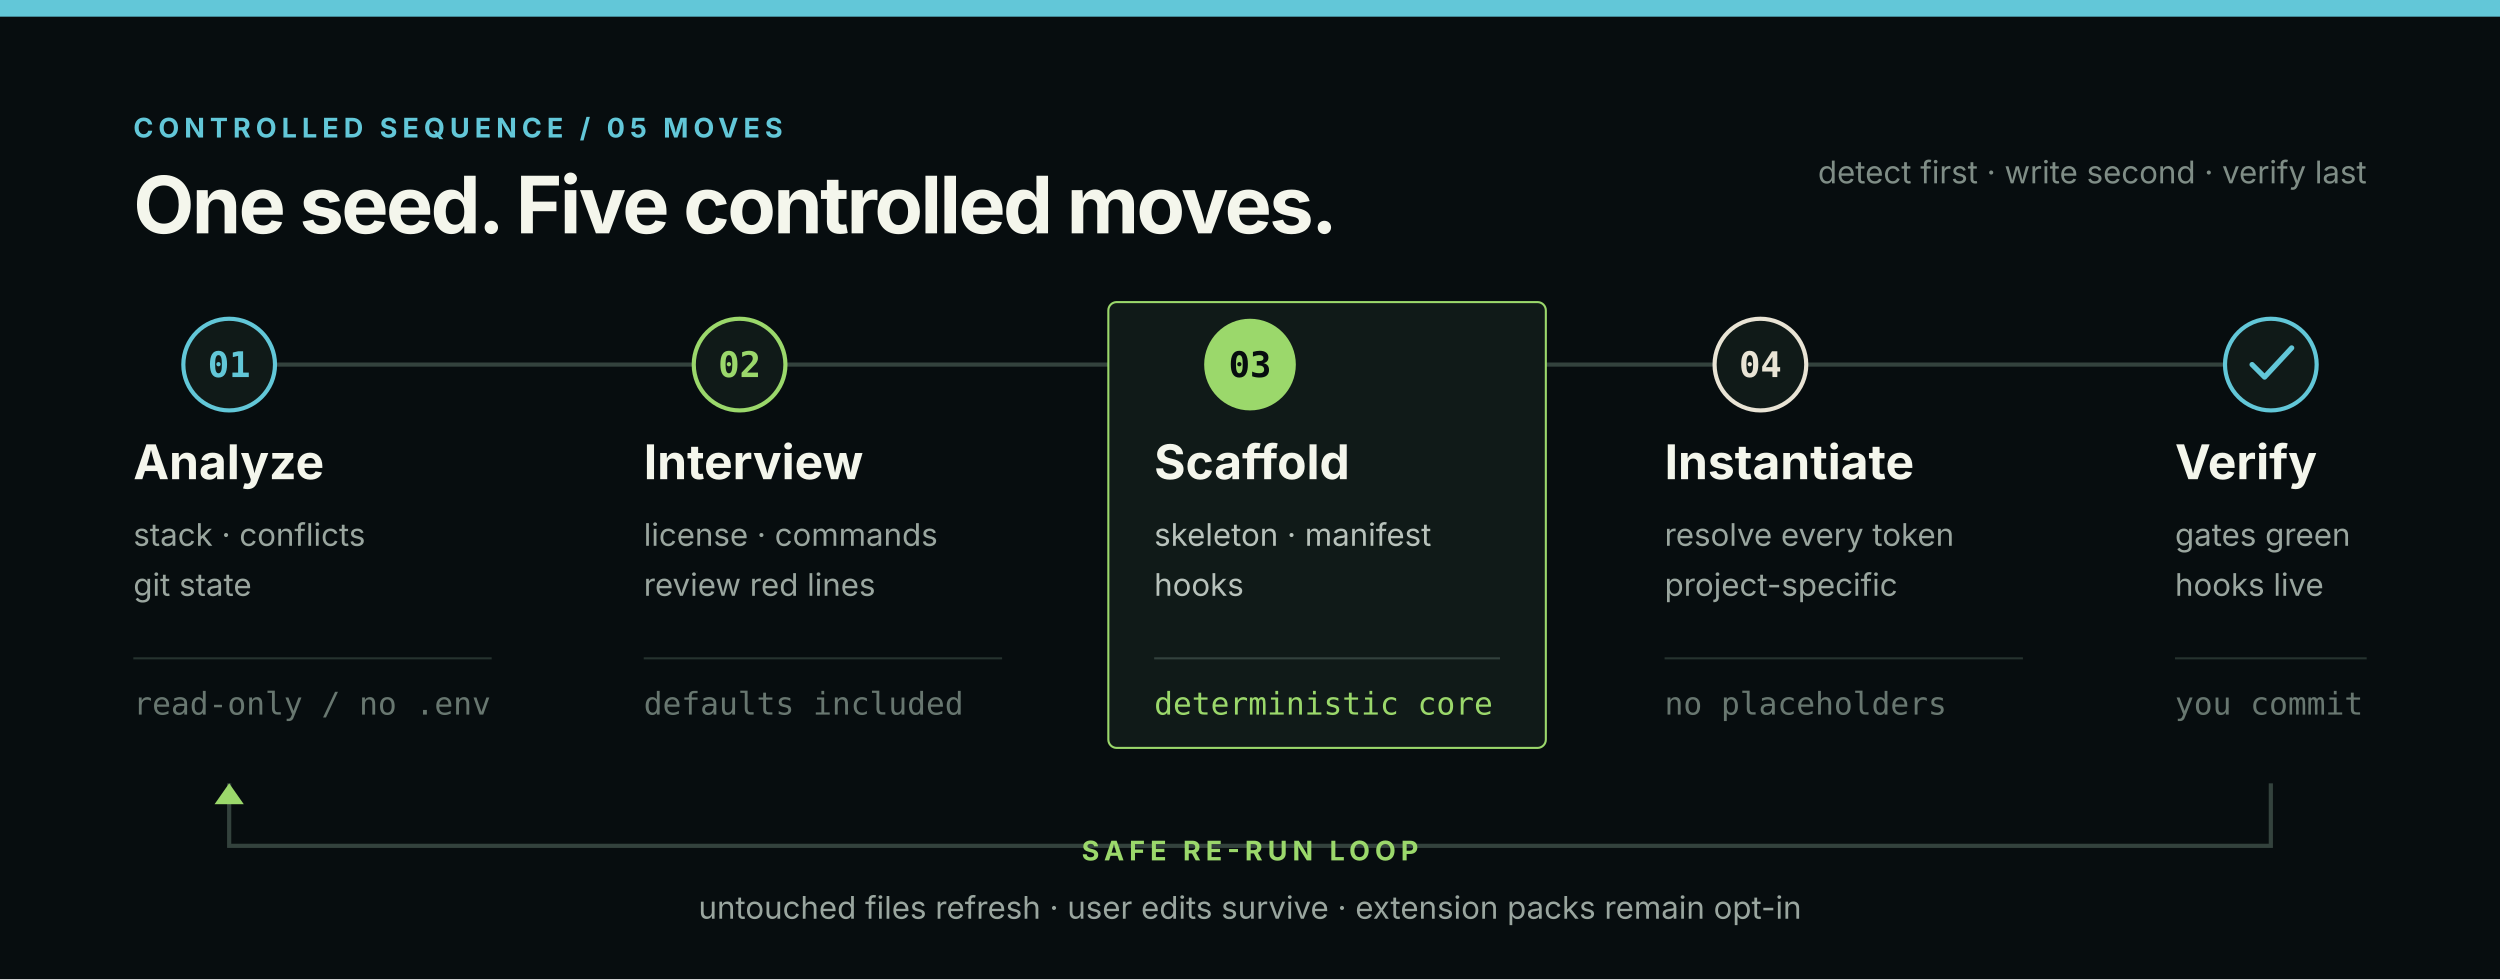
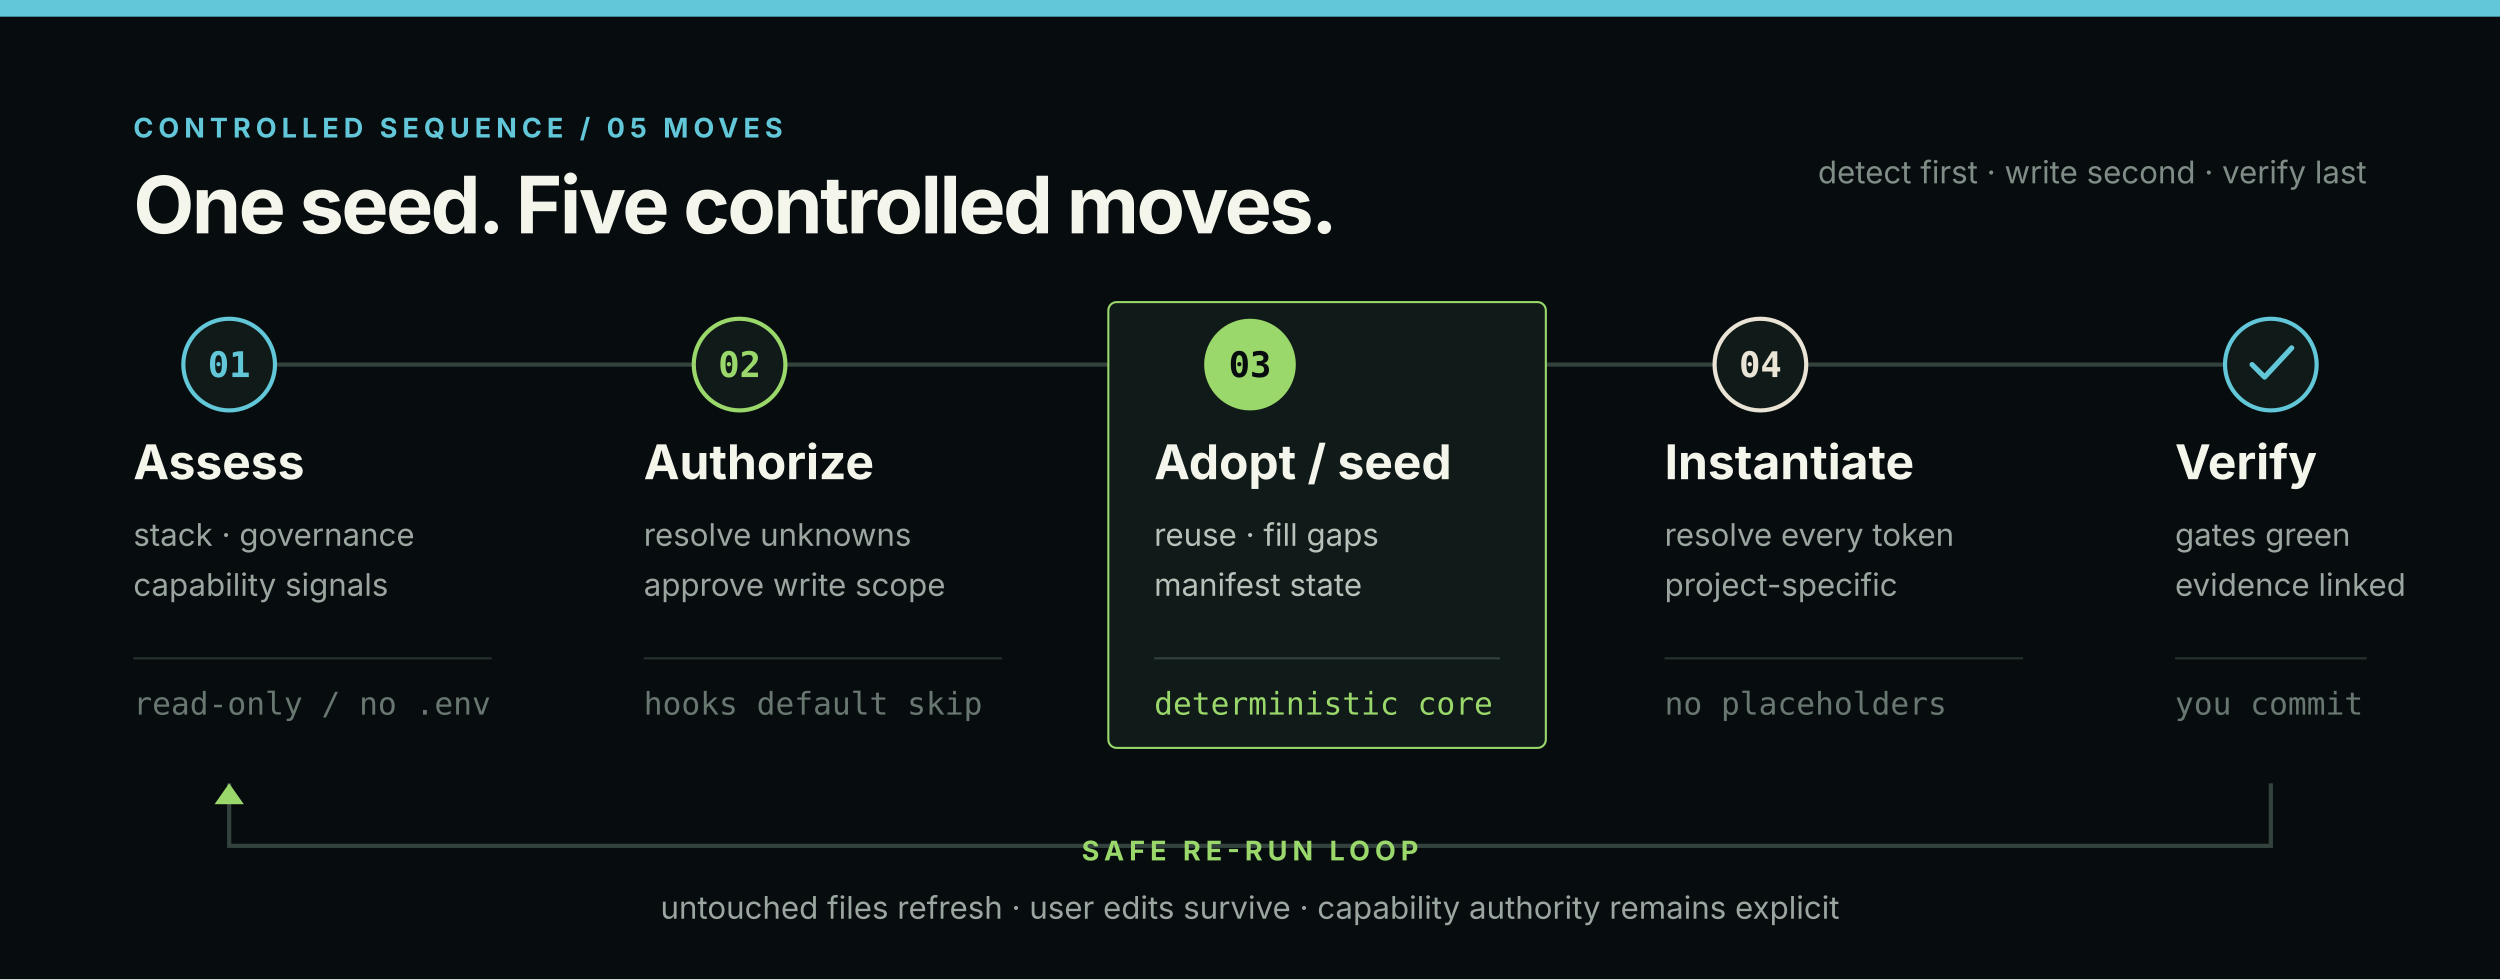
<svg xmlns="http://www.w3.org/2000/svg" viewBox="0 0 1200 470" role="img" aria-labelledby="title desc">
  <style>
    text { font-family: ui-sans-serif, -apple-system, BlinkMacSystemFont, "Segoe UI", sans-serif; }
    .mono { font-family: ui-monospace, SFMono-Regular, Consolas, monospace; }
    .eyebrow { font-size: 13px; font-weight: 700; letter-spacing: 2.4px; }
    .title { font-size: 38px; font-weight: 750; letter-spacing: -1.2px; }
    .number { font-size: 17px; font-weight: 750; }
    .name { font-size: 23px; font-weight: 700; }
    .copy { font-size: 15px; }
  </style>
  <rect width="1200" height="470" fill="#070d0f" />
  <path d="M0 0H1200V8H0Z" fill="#62c7d8" />
  <text x="64" y="66" class="eyebrow" fill="#62c7d8">CONTROLLED SEQUENCE / 05 MOVES</text>
  <text x="64" y="112" class="title" fill="#f4f6ec">One seed. Five controlled moves.</text>
  <text x="1136" y="88" text-anchor="end" class="copy" fill="#7f8d86">detect first · write second · verify last</text>
  <line x1="110" y1="175" x2="1090" y2="175" stroke="#33423d" stroke-width="2" />
  <g>
    <circle cx="110" cy="175" r="22" fill="#101a18" stroke="#62c7d8" stroke-width="2" />
    <text x="110" y="181" text-anchor="middle" class="number mono" fill="#62c7d8">01</text>
-     <text x="64" y="230" class="name" fill="#f4f6ec">Analyze</text>
-     <text x="64" y="262" class="copy" fill="#9aa69f">stack · conflicts</text>
-     <text x="64" y="286" class="copy" fill="#9aa69f">git state</text>
+     <text x="64" y="230" class="name" fill="#f4f6ec">Assess</text>
+     <text x="64" y="262" class="copy" fill="#9aa69f">stack · governance</text>
+     <text x="64" y="286" class="copy" fill="#9aa69f">capability signals</text>
    <line x1="64" y1="316" x2="236" y2="316" stroke="#26332f" />
    <text x="64" y="343" class="copy mono" fill="#687770">read-only / no .env</text>
  </g>
  <g>
    <circle cx="355" cy="175" r="22" fill="#101a18" stroke="#9bd86b" stroke-width="2" />
    <text x="355" y="181" text-anchor="middle" class="number mono" fill="#9bd86b">02</text>
-     <text x="309" y="230" class="name" fill="#f4f6ec">Interview</text>
-     <text x="309" y="262" class="copy" fill="#9aa69f">license · commands</text>
-     <text x="309" y="286" class="copy" fill="#9aa69f">review red lines</text>
+     <text x="309" y="230" class="name" fill="#f4f6ec">Authorize</text>
+     <text x="309" y="262" class="copy" fill="#9aa69f">resolve unknowns</text>
+     <text x="309" y="286" class="copy" fill="#9aa69f">approve write scope</text>
    <line x1="309" y1="316" x2="481" y2="316" stroke="#26332f" />
-     <text x="309" y="343" class="copy mono" fill="#687770">defaults included</text>
+     <text x="309" y="343" class="copy mono" fill="#687770">hooks default skip</text>
  </g>
  <g>
    <rect x="532" y="145" width="210" height="214" rx="4" fill="#101a18" stroke="#9bd86b" />
    <circle cx="600" cy="175" r="22" fill="#9bd86b" />
    <text x="600" y="181" text-anchor="middle" class="number mono" fill="#070d0f">03</text>
-     <text x="554" y="230" class="name" fill="#f4f6ec">Scaffold</text>
-     <text x="554" y="262" class="copy" fill="#b8c2bb">skeleton · manifest</text>
-     <text x="554" y="286" class="copy" fill="#b8c2bb">hooks</text>
+     <text x="554" y="230" class="name" fill="#f4f6ec">Adopt / seed</text>
+     <text x="554" y="262" class="copy" fill="#b8c2bb">reuse · fill gaps</text>
+     <text x="554" y="286" class="copy" fill="#b8c2bb">manifest state</text>
    <line x1="554" y1="316" x2="720" y2="316" stroke="#33423d" />
    <text x="554" y="343" class="copy mono" fill="#9bd86b">deterministic core</text>
  </g>
  <g>
    <circle cx="845" cy="175" r="22" fill="#101a18" stroke="#e9e4d5" stroke-width="2" />
    <text x="845" y="181" text-anchor="middle" class="number mono" fill="#e9e4d5">04</text>
    <text x="799" y="230" class="name" fill="#f4f6ec">Instantiate</text>
    <text x="799" y="262" class="copy" fill="#9aa69f">resolve every token</text>
    <text x="799" y="286" class="copy" fill="#9aa69f">project-specific</text>
    <line x1="799" y1="316" x2="971" y2="316" stroke="#26332f" />
    <text x="799" y="343" class="copy mono" fill="#687770">no placeholders</text>
  </g>
  <g>
    <circle cx="1090" cy="175" r="22" fill="#101a18" stroke="#62c7d8" stroke-width="2" />
    <path d="M1081 175l6 6 13-14" fill="none" stroke="#62c7d8" stroke-width="2.5" stroke-linecap="round" stroke-linejoin="round" />
    <text x="1044" y="230" class="name" fill="#f4f6ec">Verify</text>
    <text x="1044" y="262" class="copy" fill="#9aa69f">gates green</text>
-     <text x="1044" y="286" class="copy" fill="#9aa69f">hooks live</text>
+     <text x="1044" y="286" class="copy" fill="#9aa69f">evidence linked</text>
    <line x1="1044" y1="316" x2="1136" y2="316" stroke="#26332f" />
    <text x="1044" y="343" class="copy mono" fill="#687770">you commit</text>
  </g>
  <path d="M1090 376v30H110V376" fill="none" stroke="#33423d" stroke-width="2" />
  <path d="M110 376l-7 10h14Z" fill="#9bd86b" />
  <text x="600" y="413" text-anchor="middle" class="eyebrow" fill="#9bd86b">SAFE RE-RUN LOOP</text>
-   <text x="600" y="441" text-anchor="middle" class="copy" fill="#9aa69f">untouched files refresh  ·  user edits survive  ·  extension packs remain opt-in</text>
+   <text x="600" y="441" text-anchor="middle" class="copy" fill="#9aa69f">untouched files refresh  ·  user edits survive  ·  capability authority remains explicit</text>
</svg>
